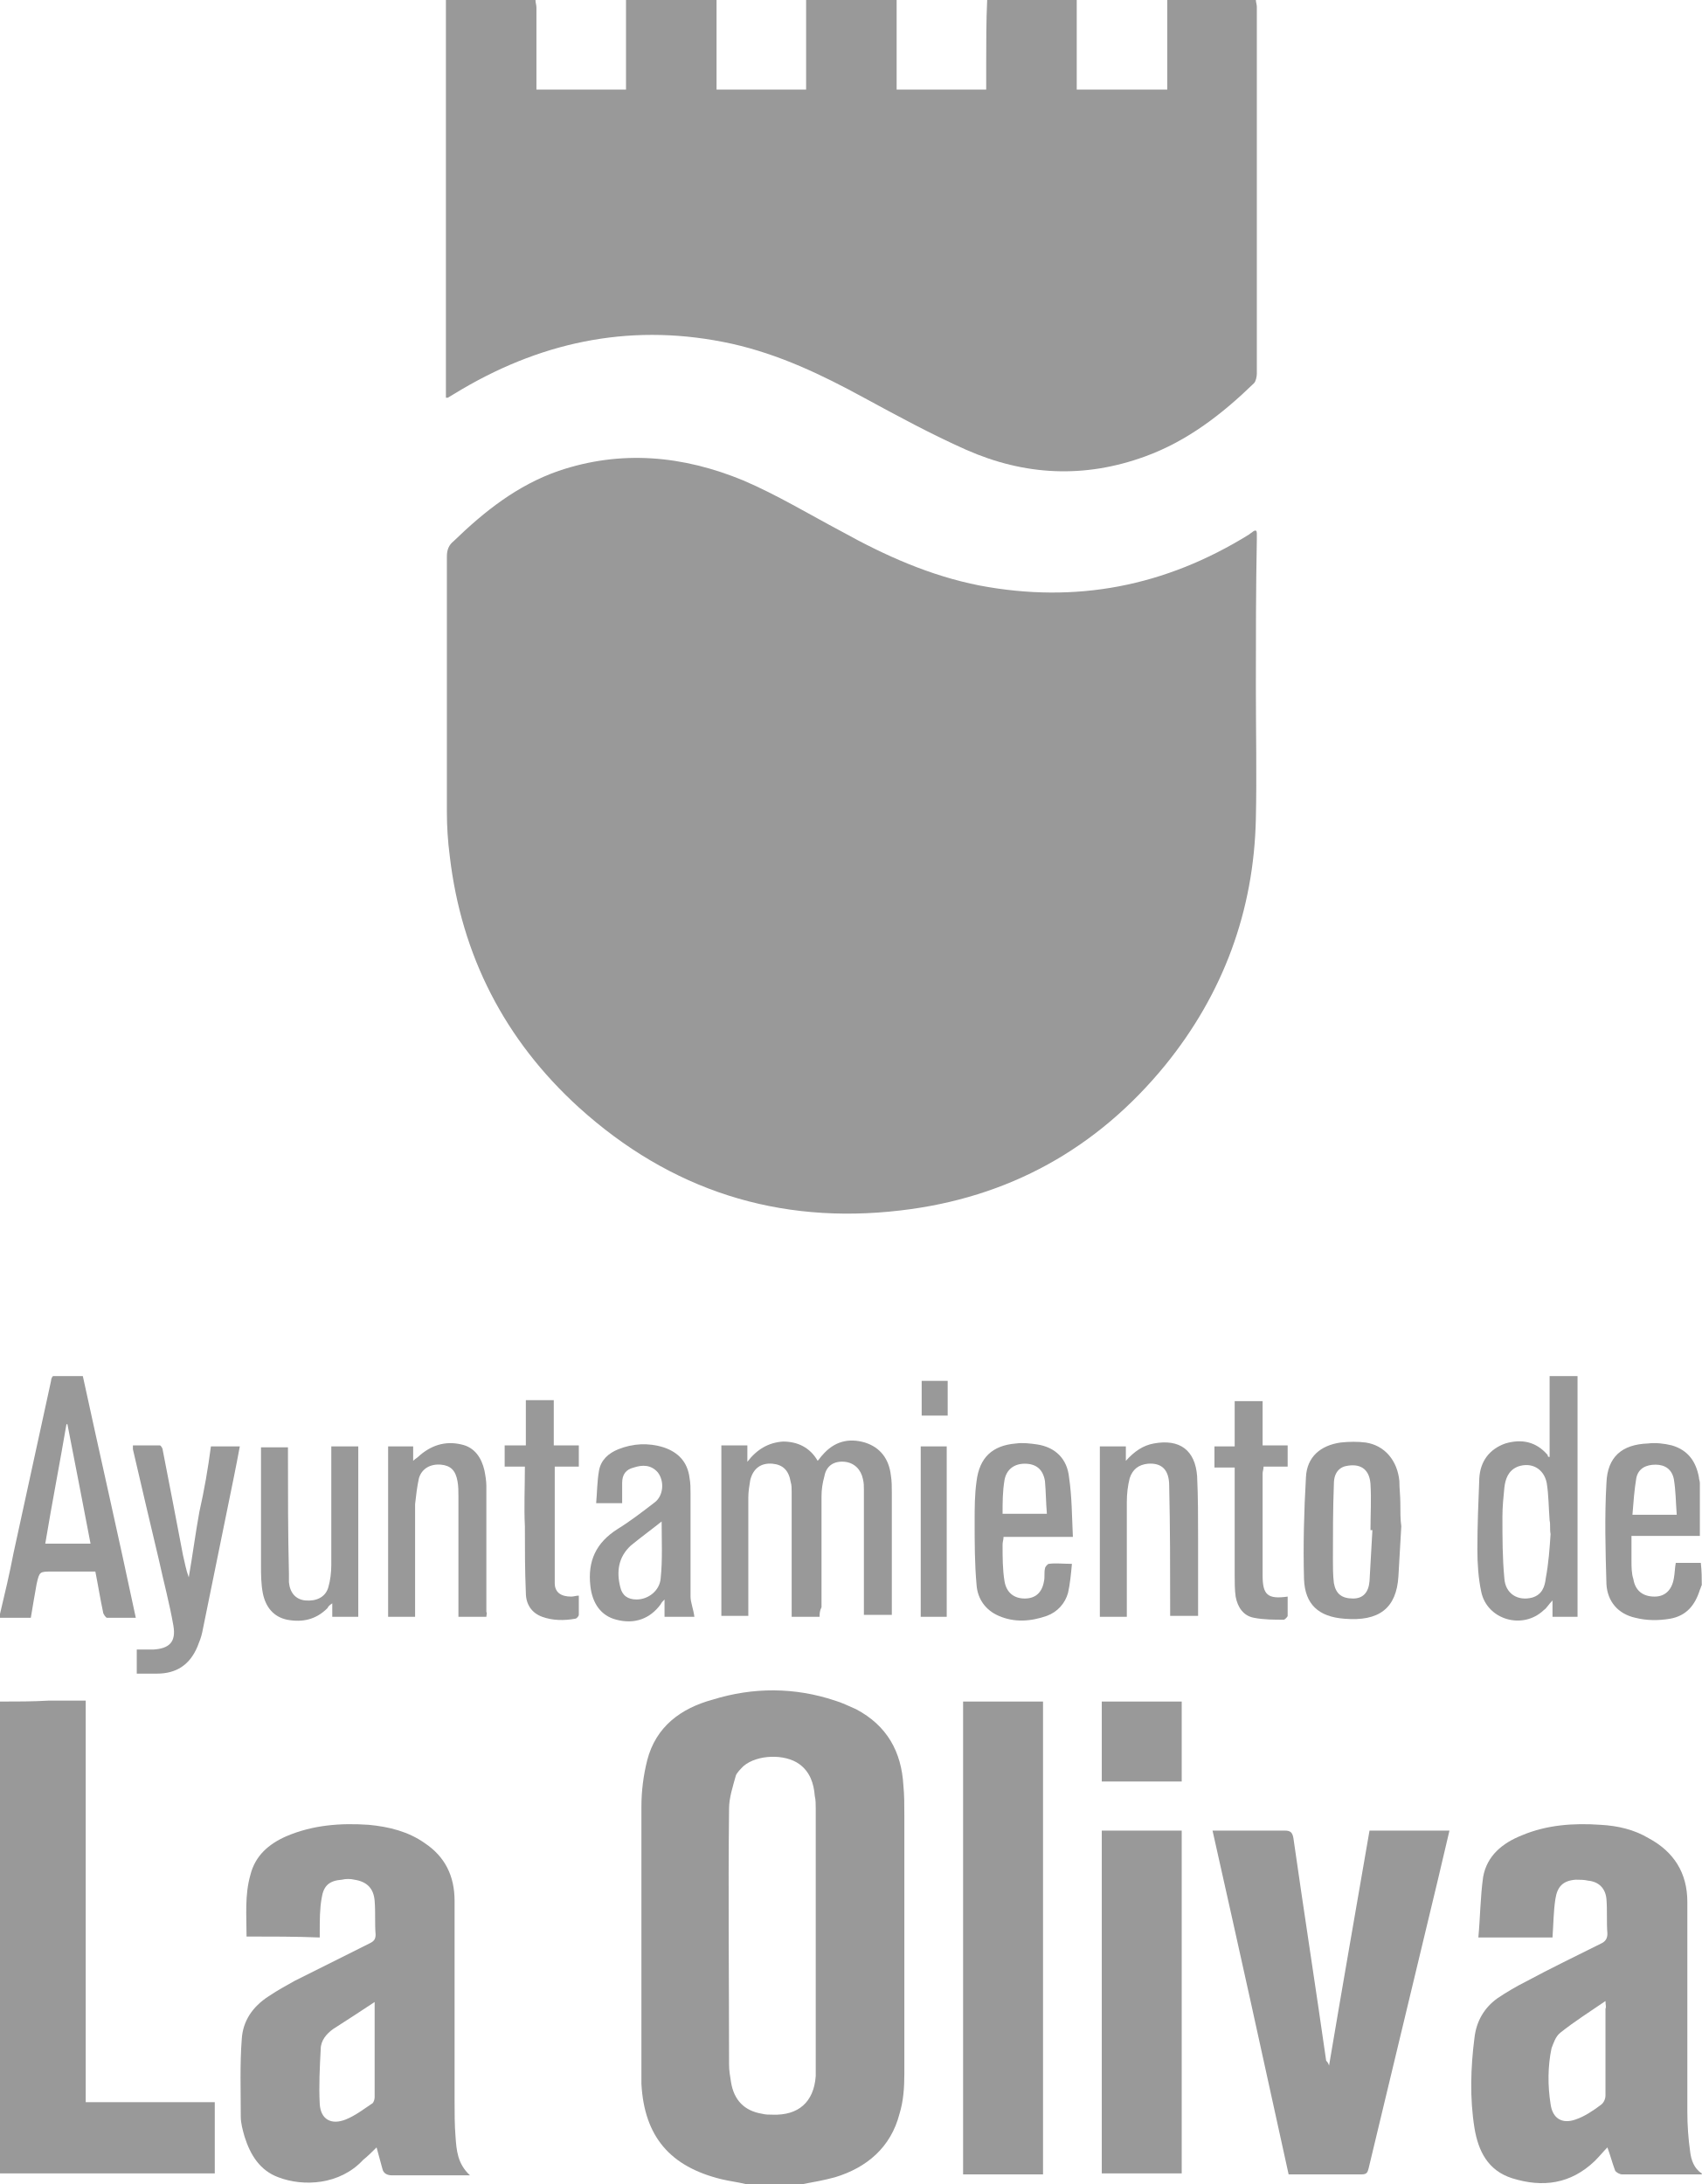
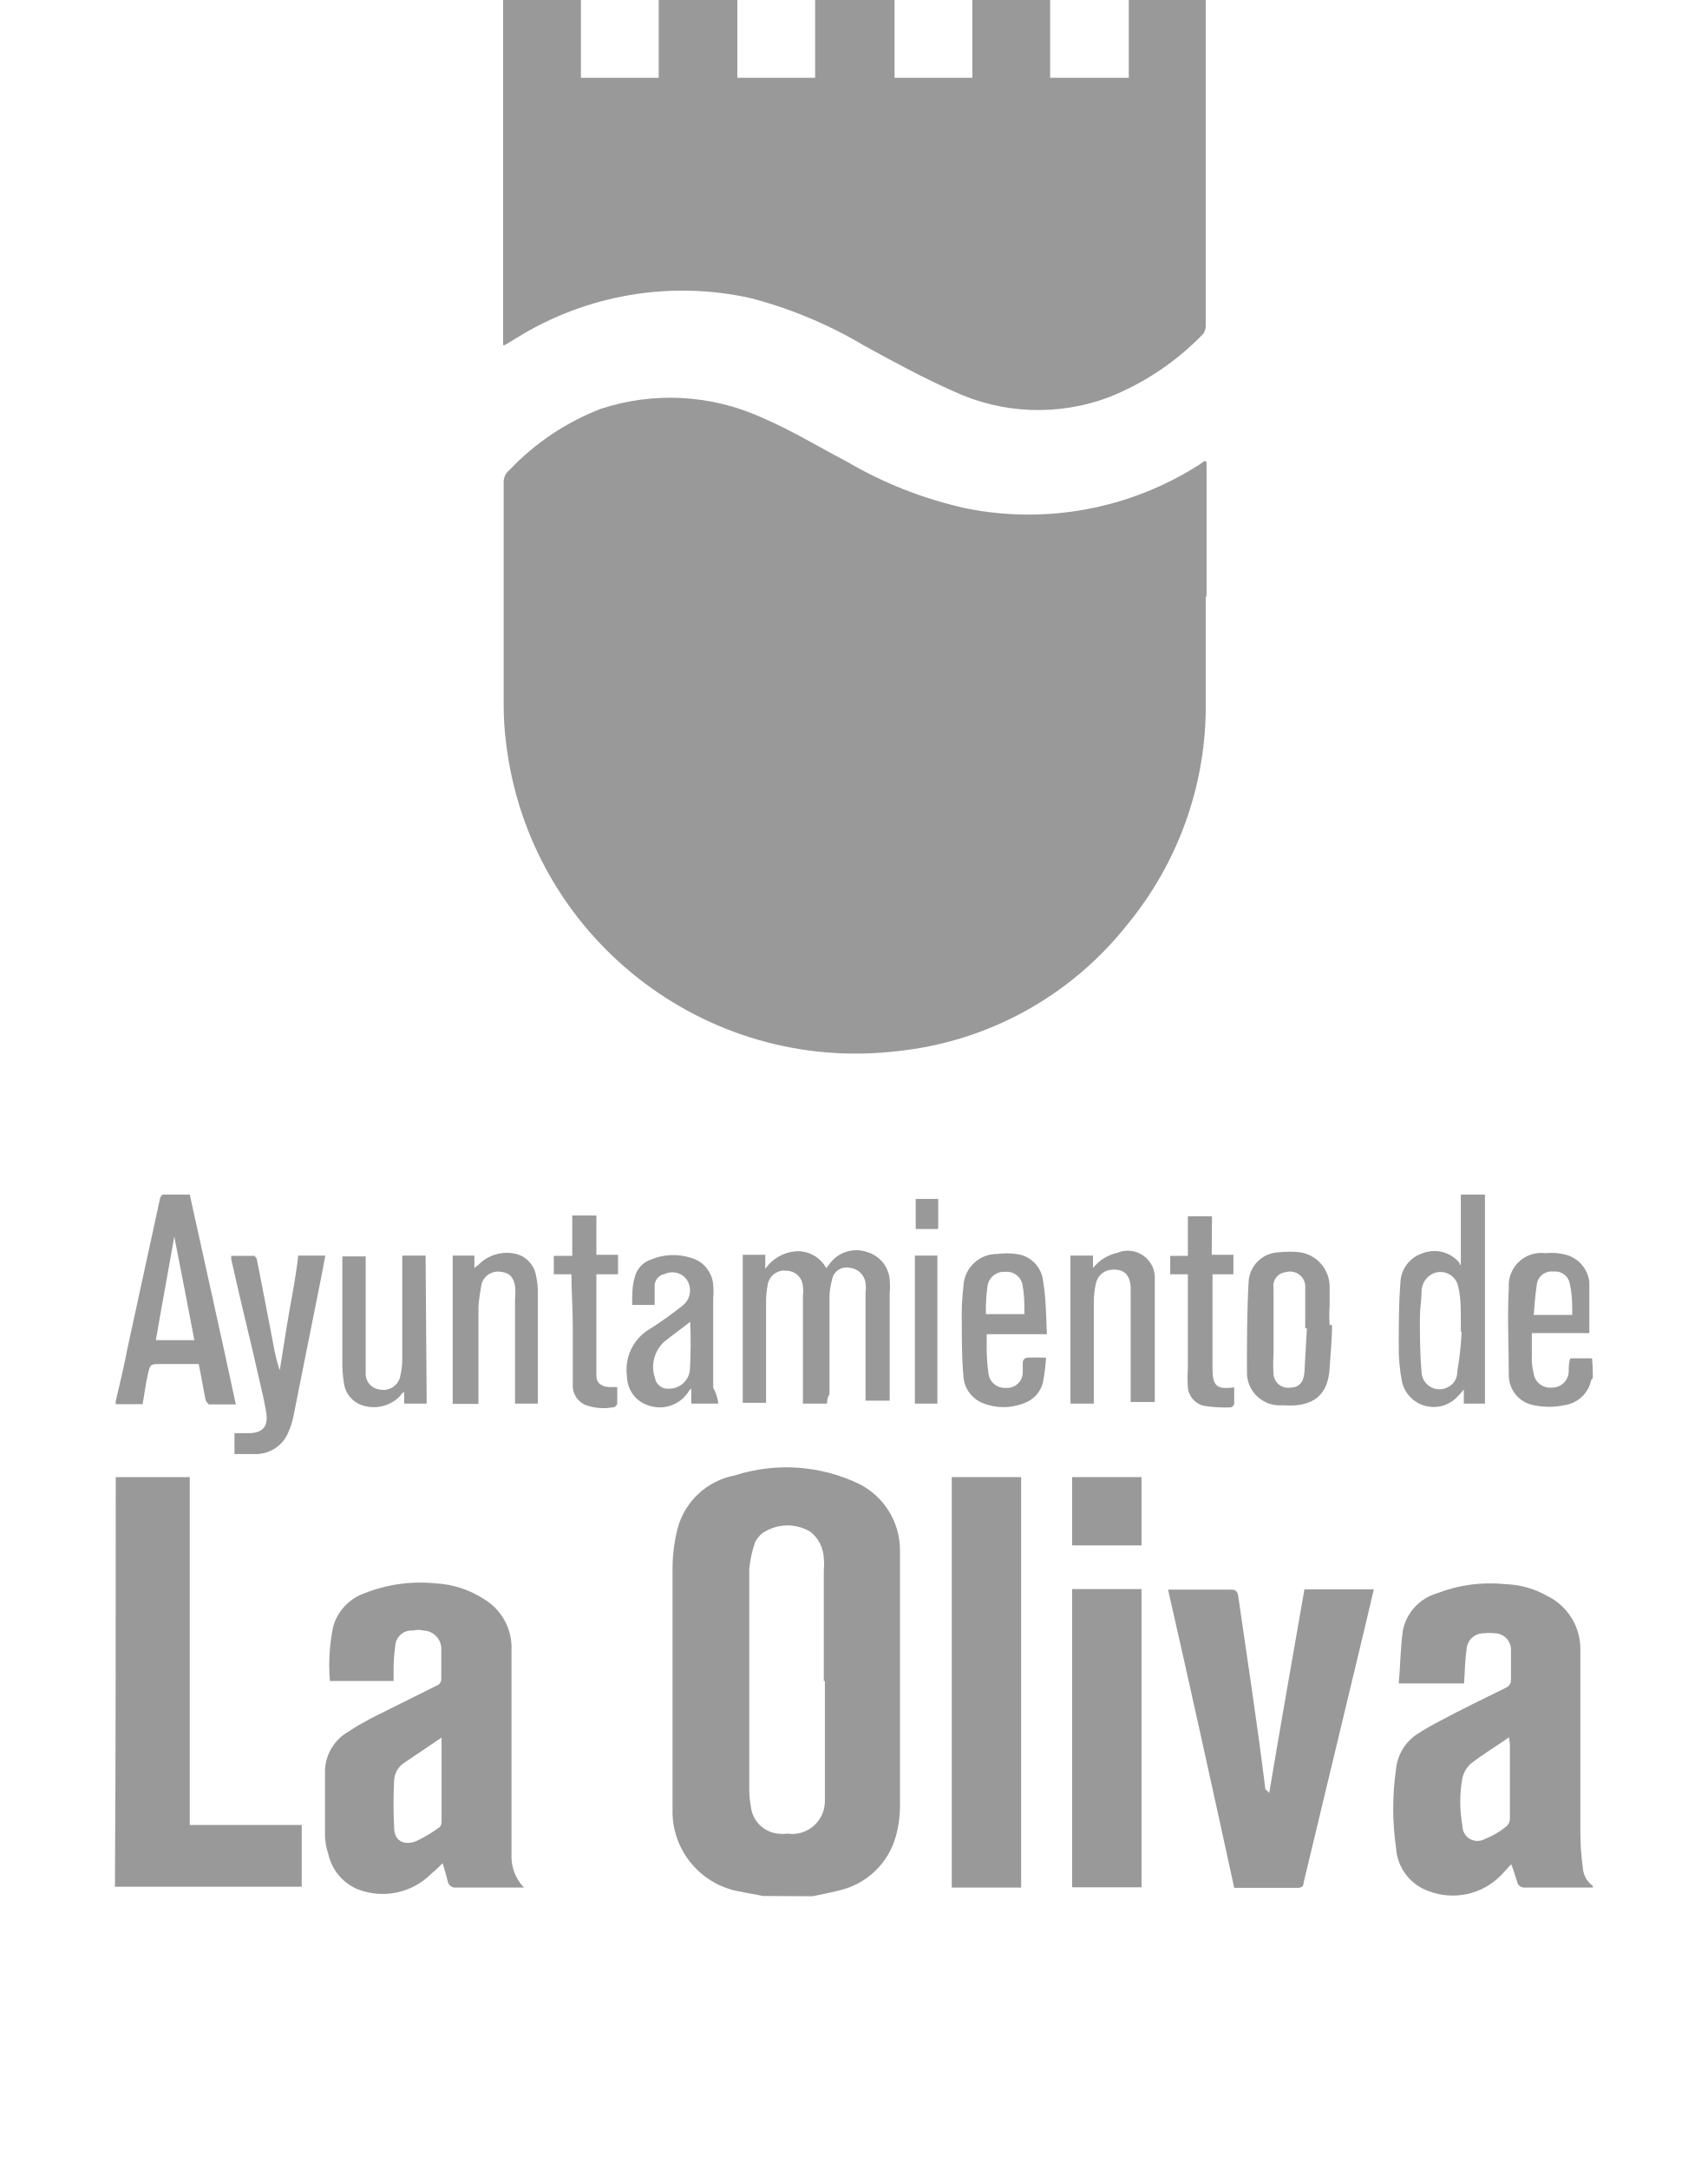
- <svg xmlns="http://www.w3.org/2000/svg" version="1.1" id="Layer_1" x="0px" y="0px" viewBox="0 0 176.7 226.8" style="enable-background:new 0 0 176.7 226.8;" xml:space="preserve">
-   <style type="text/css">
- 	.st0{fill:#999999;}
- </style>
-   <g>
-     <path class="st0" d="M130.4,0c0,0.2,0.1,0.5,0.1,0.7c0,12.7,0,25.4,0,38.1c0,0.3-0.1,0.8-0.3,1c-3.3,3.2-6.9,6-11.3,7.6   c-6.3,2.3-12.5,2-18.6-0.7c-3.6-1.6-7.1-3.5-10.6-5.4c-4.4-2.4-8.8-4.5-13.7-5.6c-10-2.2-19.3-0.4-28,4.7c-0.5,0.3-1,0.6-1.5,0.9   c0,0-0.1,0-0.2,0c0-0.2,0-0.4,0-0.5c0-13.5,0-26.9,0-40.4c0-0.1,0-0.3,0-0.4c3.1,0,6.2,0,9.3,0c0,0.3,0.1,0.5,0.1,0.8   c0,2.6,0,5.2,0,7.7c0,0.3,0,0.5,0,0.8c3.1,0,6.2,0,9.3,0c0-3.1,0-6.2,0-9.3c3.1,0,6.3,0,9.4,0c0,3.1,0,6.2,0,9.3c3.1,0,6.2,0,9.3,0   c0-3.1,0-6.2,0-9.3c3.1,0,6.3,0,9.4,0c0,3.1,0,6.2,0,9.3c3.2,0,6.2,0,9.3,0c0-0.9,0-1.8,0-2.7c0-2.2,0-4.4,0.1-6.6   c3.1,0,6.2,0,9.3,0c0,3.1,0,6.2,0,9.3c3.2,0,6.3,0,9.4,0c0-3.1,0-6.2,0-9.3C124.2,0,127.3,0,130.4,0z" />
-     <path class="st0" d="M77.4,226.8c-0.8-0.2-1.7-0.3-2.5-0.5c-5.3-1.3-8-4.4-8.3-9.9c0-0.5,0-0.9,0-1.4c0-9.1,0-18.3,0-27.4   c0-1.6,0.2-3.2,0.6-4.8c0.9-3.5,3.5-5.4,6.8-6.3c4.2-1.3,8.5-1.3,12.7,0.1c0.7,0.2,1.5,0.6,2.2,0.9c3.2,1.7,4.7,4.4,4.9,7.9   c0.1,1,0.1,2,0.1,3.1c0,9,0,17.9,0,26.9c0,1.4-0.1,2.8-0.5,4.1c-0.9,3.5-3.4,5.6-6.7,6.6c-1.1,0.3-2.2,0.5-3.3,0.7   C81.3,226.8,79.4,226.8,77.4,226.8z M84.7,201.1c0-4.4,0-8.9,0-13.3c0-0.4,0-0.9-0.1-1.3c-0.1-1.3-0.5-2.5-1.6-3.3   c-1.5-1.1-4.4-1-5.8,0.2c-0.3,0.3-0.7,0.7-0.8,1c-0.3,1.1-0.7,2.3-0.7,3.4c-0.1,8.9,0,17.7,0,26.6c0,0.6,0.1,1.2,0.2,1.8   c0.3,1.9,1.4,3,3.2,3.3c0.4,0.1,0.7,0.1,1.1,0.1c2.7,0.1,4.3-1.3,4.5-4c0-0.4,0-0.8,0-1.2C84.7,210,84.7,205.6,84.7,201.1z" />
-     <path class="st0" d="M176.7,225.8c-2.8,0-5.6,0-8.3,0c-0.2,0-0.6-0.2-0.7-0.4c-0.3-0.8-0.5-1.6-0.8-2.4c-0.4,0.4-0.8,0.9-1.3,1.4   c-2.5,2.4-5.4,2.8-8.6,1.8c-2.5-0.8-3.5-2.8-3.9-5.2c-0.5-3.1-0.4-6.3,0-9.4c0.2-1.7,1-3.1,2.4-4.1c0.9-0.6,1.9-1.2,2.9-1.7   c2.6-1.4,5.3-2.7,7.9-4c0.4-0.2,0.6-0.5,0.6-1c-0.1-1.2,0-2.4-0.1-3.6c-0.1-1.1-0.8-1.8-1.9-1.9c-0.4-0.1-0.9-0.1-1.3-0.1   c-1.3,0.1-1.9,0.7-2.1,2c-0.2,1.3-0.2,2.6-0.3,4c-2.5,0-5,0-7.7,0c0.2-2.1,0.2-4.2,0.5-6.3c0.4-2.2,2-3.5,4-4.3   c2.6-1.1,5.4-1.3,8.2-1.1c1.8,0.1,3.5,0.5,5,1.4c2.6,1.4,4,3.6,4,6.6c0,7.3,0,14.6,0,21.8c0,1.4,0.1,2.8,0.3,4.2   c0.1,0.8,0.4,1.7,1.2,2.2C176.7,225.7,176.7,225.7,176.7,225.8z M166.7,207.8c-1.6,1.1-3.2,2.1-4.7,3.3c-0.5,0.4-0.7,1.1-0.9,1.6   c-0.4,1.9-0.4,3.9-0.1,5.8c0.2,1.5,1.2,2.1,2.6,1.6c0.9-0.3,1.8-0.9,2.6-1.5c0.3-0.2,0.5-0.6,0.5-1c0-3,0-6,0-9   C166.8,208.4,166.7,208.2,166.7,207.8z" />
-     <path class="st0" d="M0,176.7c1.7,0,3.4,0,5.1-0.1c1.3,0,2.5,0,3.8,0c0,13.9,0,27.7,0,41.7c4.5,0,8.9,0,13.4,0c0,2.5,0,4.9,0,7.4   c-0.2,0-0.3,0-0.5,0c-7.2,0-14.4,0-21.6,0c-0.1,0-0.2,0-0.3,0C0,209.4,0,193.1,0,176.7z" />
-     <path class="st0" d="M0,167.6c0.5-2.1,1-4.2,1.4-6.3c1.3-6,2.6-11.9,3.9-17.9c0-0.2,0.1-0.4,0.2-0.5c1,0,2.1,0,3.1,0   c1.8,8.3,3.7,16.6,5.5,25.1c-1,0-2,0-3,0c-0.1,0-0.4-0.4-0.4-0.6c-0.3-1.4-0.5-2.7-0.8-4.2c-1.5,0-3,0-4.5,0c-1.3,0-1.3,0-1.6,1.3   c-0.2,1.1-0.4,2.3-0.6,3.5c-1.1,0-2.2,0-3.3,0C0,167.8,0,167.7,0,167.6z M9.4,160.3c-0.8-4.2-1.6-8.3-2.4-12.4c0,0-0.1,0-0.1,0   c-0.7,4.1-1.5,8.2-2.2,12.4C6.3,160.3,7.8,160.3,9.4,160.3z" />
-     <path class="st0" d="M176.7,164.6c-0.1,0.2-0.1,0.3-0.2,0.5c-0.5,1.6-1.4,2.7-3.1,3c-1.2,0.2-2.4,0.2-3.6-0.1   c-1.8-0.4-2.9-1.7-3-3.5c-0.1-3.5-0.2-7,0-10.5c0.1-2.7,1.6-4,4.3-4.1c0.8-0.1,1.7,0,2.5,0.2c1.7,0.5,2.5,1.7,2.8,3.3   c0,0.2,0.1,0.4,0.1,0.6c0,1.8,0,3.7,0,5.5c-2.4,0-4.7,0-7.1,0c0,0.9,0,1.7,0,2.5c0,0.7,0,1.4,0.2,2c0.2,1.2,1,1.8,2.2,1.8   c1.1,0,1.8-0.7,2-1.9c0.1-0.5,0.1-1.1,0.2-1.6c0.9,0,1.7,0,2.6,0C176.7,163.2,176.7,163.9,176.7,164.6z M174.1,157.3   c-0.1-1.3-0.1-2.5-0.3-3.7c-0.2-1-0.9-1.5-1.9-1.5c-1,0-1.8,0.4-2,1.4c-0.2,1.2-0.3,2.5-0.4,3.8   C171.1,157.3,172.5,157.3,174.1,157.3z" />
-     <path class="st0" d="M25.6,201.1c0-2.2-0.2-4.3,0.4-6.4c0.5-2,1.9-3.2,3.7-4c2.8-1.2,5.7-1.4,8.6-1.2c2.1,0.2,4.1,0.7,5.8,1.9   c2.1,1.4,3.1,3.4,3.1,6c0,6.9,0,13.8,0,20.7c0,1.3,0,2.6,0.1,3.8c0.1,1.4,0.2,2.8,1.5,4c-0.6,0-0.9,0-1.3,0c-2.3,0-4.6,0-6.8,0   c-0.5,0-0.9-0.2-1-0.7c-0.2-0.7-0.4-1.5-0.6-2.2c-0.4,0.4-0.9,0.9-1.4,1.3c-2.4,2.6-6.2,2.8-8.8,1.8c-1.9-0.7-2.9-2.3-3.5-4.2   c-0.2-0.7-0.4-1.4-0.4-2.1c0-2.7-0.1-5.4,0.1-8c0.1-1.9,1.1-3.4,2.8-4.5c0.9-0.6,1.8-1.1,2.7-1.6c2.6-1.3,5.2-2.6,7.8-3.9   c0.4-0.2,0.6-0.4,0.6-0.9c-0.1-1.2,0-2.3-0.1-3.5c-0.1-1.3-0.8-2-2.1-2.2c-0.4-0.1-0.9-0.1-1.3,0c-1.3,0.1-1.9,0.6-2.1,1.9   c-0.2,1.1-0.2,2.3-0.2,3.4c0,0.2,0,0.5,0,0.7C30.7,201.1,28.2,201.1,25.6,201.1z M38.9,207.9c-1.5,1-2.9,1.9-4.3,2.8   c-0.7,0.5-1.3,1.2-1.3,2.1c-0.1,1.9-0.2,3.8-0.1,5.7c0.1,1.6,1.2,2.2,2.7,1.6c1-0.4,1.9-1.1,2.8-1.7c0.1-0.1,0.2-0.4,0.2-0.6   c0-1.2,0-2.4,0-3.6C38.9,212.1,38.9,210.1,38.9,207.9z" />
-     <path class="st0" d="M138,214.5c1.4-8.3,2.8-16.3,4.2-24.4c2.8,0,5.5,0,8.3,0c-0.4,1.7-0.8,3.4-1.2,5.1c-2.4,10-4.8,20-7.2,30   c-0.1,0.4-0.2,0.6-0.7,0.6c-2.5,0-5,0-7.6,0c-2.6-11.9-5.2-23.7-7.9-35.7c0.3,0,0.5,0,0.7,0c2.3,0,4.6,0,6.8,0   c0.6,0,0.8,0.2,0.9,0.8c1.1,7.7,2.3,15.4,3.4,23.1C137.8,214.1,137.9,214.2,138,214.5z" />
-     <path class="st0" d="M108.3,225.8c-2.8,0-5.5,0-8.3,0c0-16.4,0-32.7,0-49.1c2.7,0,5.5,0,8.3,0C108.3,193,108.3,209.4,108.3,225.8z" />
-     <path class="st0" d="M114.4,190.1c2.8,0,5.5,0,8.3,0c0,11.9,0,23.7,0,35.6c-2.8,0-5.5,0-8.3,0C114.4,213.9,114.4,202.1,114.4,190.1   z" />
-     <path class="st0" d="M85.1,167.9c-1,0-1.9,0-2.9,0c0-0.3,0-0.6,0-0.9c0-4,0-8.1,0-12.1c0-0.3,0-0.7-0.1-1c-0.2-1.2-0.8-1.8-1.9-1.9   c-1.2-0.1-2,0.5-2.3,1.7c-0.1,0.6-0.2,1.2-0.2,1.8c0,3.8,0,7.6,0,11.5c0,0.3,0,0.5,0,0.8c-1,0-1.9,0-2.8,0c0-5.9,0-11.8,0-17.7   c0.9,0,1.7,0,2.7,0c0,0.5,0,1,0,1.7c1-1.3,2.2-2,3.7-2.1c1.5,0,2.8,0.6,3.6,2c0.2-0.2,0.3-0.4,0.5-0.6c1.2-1.4,2.7-1.8,4.4-1.3   c1.6,0.5,2.5,1.7,2.7,3.4c0.1,0.6,0.1,1.2,0.1,1.8c0,4.1,0,8.1,0,12.2c0,0.2,0,0.3,0,0.5c-0.9,0-1.9,0-2.9,0c0-0.3,0-0.6,0-0.8   c0-4.1,0-8.1,0-12.2c0-0.4,0-0.7-0.1-1.1c-0.2-1-0.9-1.7-1.9-1.8c-1.1-0.1-1.9,0.4-2.1,1.5c-0.2,0.7-0.3,1.4-0.3,2.1   c0,3.8,0,7.6,0,11.5C85.1,167.3,85.1,167.6,85.1,167.9z" />
-     <path class="st0" d="M160.9,151.3c0-2.8,0-5.6,0-8.4c1,0,1.9,0,2.9,0c0,8.3,0,16.6,0,25c-0.9,0-1.7,0-2.6,0c0-0.5,0-1,0-1.7   c-0.4,0.4-0.6,0.8-0.9,1c-2.2,2.1-5.9,1-6.5-1.9c-0.3-1.4-0.4-2.9-0.4-4.4c0-2.5,0.1-4.9,0.2-7.4c0.1-1.7,1-3,2.7-3.6   c1.7-0.5,3.2-0.2,4.4,1.2C160.7,151.2,160.7,151.3,160.9,151.3z M161,159.3C161,159.3,161,159.3,161,159.3c-0.1-0.5,0-1-0.1-1.4   c-0.1-1.3-0.1-2.7-0.3-3.9c-0.3-1.5-1.6-2.2-3-1.7c-1,0.4-1.3,1.3-1.4,2.2c-0.1,1-0.2,2-0.2,3c0,2.2,0,4.3,0.2,6.4   c0.1,1.6,1.4,2.4,2.9,2c1-0.3,1.3-1.1,1.4-2C160.8,162.3,160.9,160.8,161,159.3z" />
-     <path class="st0" d="M21.9,150.2c1.1,0,2,0,3,0c-0.2,1.1-0.4,2.1-0.6,3.1c-1.1,5.4-2.2,10.8-3.3,16.2c-0.1,0.5-0.3,1-0.5,1.5   c-0.8,1.9-2.2,2.8-4.2,2.8c-0.7,0-1.4,0-2.1,0c0-0.8,0-1.6,0-2.5c0.6,0,1.1,0,1.7,0c1.7-0.1,2.4-0.8,2.1-2.5   c-0.4-2.3-1-4.5-1.5-6.8c-0.9-3.8-1.8-7.6-2.7-11.5c0-0.1,0-0.2,0-0.4c1,0,1.9,0,2.8,0c0.1,0,0.3,0.3,0.3,0.5   c0.7,3.6,1.4,7.2,2.1,10.9c0.2,0.8,0.3,1.5,0.6,2.3c0.4-2.3,0.7-4.6,1.1-6.8C21.2,154.8,21.6,152.5,21.9,150.2z" />
-     <path class="st0" d="M72.1,167.9c-0.9,0-2,0-3.1,0c0-0.6,0-1.1,0-1.8c-0.2,0.2-0.3,0.3-0.4,0.5c-1.1,1.5-2.7,2.1-4.6,1.6   c-1.6-0.4-2.5-1.7-2.7-3.5c-0.3-2.6,0.6-4.5,2.8-5.9c1.3-0.8,2.6-1.8,3.9-2.8c0.9-0.7,1-2.2,0.3-3.1c-0.7-0.8-1.6-0.8-2.5-0.5   c-0.8,0.2-1.2,0.7-1.2,1.6c0,0.7,0,1.3,0,2.1c-0.8,0-1.7,0-2.7,0c0.1-1.1,0.1-2.3,0.3-3.4c0.2-1.1,1-1.8,2-2.2   c1.5-0.6,3.1-0.7,4.7-0.2c1.5,0.5,2.5,1.5,2.7,3.2c0.1,0.5,0.1,1.1,0.1,1.6c0,3.6,0,7.2,0,10.7C71.7,166.4,72,167.1,72.1,167.9z    M68.7,158c-1,0.8-2.1,1.6-3.2,2.5c-1.3,1.2-1.5,2.7-1.1,4.3c0.2,0.9,0.8,1.3,1.7,1.3c1.2,0,2.4-0.9,2.5-2.2   C68.8,162,68.7,160,68.7,158z" />
-     <path class="st0" d="M145.5,158.5c-0.1,1.7-0.2,3.5-0.3,5.2c-0.2,3.3-2,4.7-5.6,4.4c-2.7-0.2-4.1-1.5-4.2-4.1   c-0.1-3.5,0-7.1,0.2-10.6c0.1-2.1,1.5-3.3,3.6-3.6c0.9-0.1,1.8-0.1,2.6,0c2,0.3,3.3,1.9,3.5,4c0,0.8,0.1,1.5,0.1,2.3   C145.4,157,145.4,157.8,145.5,158.5C145.4,158.5,145.5,158.5,145.5,158.5z M142.5,158.9c-0.1,0-0.1,0-0.2,0c0-1.6,0.1-3.2,0-4.8   c-0.1-1.4-0.9-2.1-2.3-1.9c-0.9,0.1-1.5,0.7-1.5,1.9c-0.1,2.6-0.1,5.2-0.1,7.8c0,0.8,0,1.7,0.1,2.5c0.2,1.1,0.8,1.6,2,1.6   c1,0,1.6-0.6,1.7-1.8C142.3,162.5,142.4,160.7,142.5,158.9z" />
-     <path class="st0" d="M117,167.9c-1,0-1.9,0-2.8,0c0-5.9,0-11.8,0-17.7c0.9,0,1.7,0,2.7,0c0,0.4,0,0.9,0,1.5c0.9-1,1.8-1.6,2.9-1.8   c2.7-0.5,4.3,0.7,4.5,3.4c0.1,2.1,0.1,4.3,0.1,6.4c0,2.4,0,4.9,0,7.3c0,0.3,0,0.5,0,0.8c-1,0-1.9,0-2.9,0c0-0.3,0-0.6,0-0.8   c0-4.2,0-8.4-0.1-12.7c0-1.7-0.8-2.4-2.2-2.3c-1,0.1-1.6,0.6-1.9,1.5c-0.2,0.8-0.3,1.6-0.3,2.5c0,3.7,0,7.3,0,11   C117,167.3,117,167.6,117,167.9z" />
-     <path class="st0" d="M111.4,159.6c-2.5,0-4.8,0-7.2,0c0,0.3-0.1,0.5-0.1,0.8c0,1.3,0,2.6,0.2,3.8c0.2,1.2,1,1.8,2.1,1.8   c1.1,0,1.8-0.6,2-1.8c0.1-0.4,0-0.9,0.1-1.3c0-0.2,0.3-0.5,0.4-0.5c0.7-0.1,1.5,0,2.4,0c-0.1,1.1-0.2,2.1-0.4,3   c-0.3,1.1-1.1,2-2.2,2.4c-1.7,0.6-3.4,0.7-5,0c-1.4-0.6-2.2-1.8-2.3-3.2c-0.2-2.2-0.2-4.4-0.2-6.6c0-1.4,0-2.8,0.2-4.2   c0.3-2.4,1.6-3.7,4.1-3.9c0.7-0.1,1.5,0,2.2,0.1c1.9,0.3,3.1,1.5,3.3,3.4C111.3,155.4,111.3,157.5,111.4,159.6z M104.1,157.2   c1.6,0,3,0,4.6,0c-0.1-1.2-0.1-2.3-0.2-3.4c-0.2-1.2-0.9-1.8-2.1-1.8c-1.1,0-1.9,0.6-2.1,1.7C104.1,154.9,104.1,156,104.1,157.2z" />
-     <path class="st0" d="M50.5,167.9c-0.9,0-1.9,0-2.9,0c0-0.3,0-0.6,0-0.9c0-3.9,0-7.7,0-11.6c0-0.5,0-1.1-0.1-1.6   c-0.2-1.1-0.7-1.6-1.7-1.7c-1.1-0.1-2,0.4-2.3,1.4c-0.2,0.9-0.3,1.8-0.4,2.7c0,3.6,0,7.3,0,10.9c0,0.3,0,0.5,0,0.8   c-1,0-1.9,0-2.8,0c0-5.9,0-11.8,0-17.7c0.9,0,1.7,0,2.6,0c0,0.5,0,0.9,0,1.5c0.2-0.2,0.4-0.3,0.5-0.4c1.3-1.2,2.8-1.7,4.5-1.3   c1.4,0.3,2.1,1.4,2.4,2.7c0.1,0.5,0.2,1.1,0.2,1.6c0,4.4,0,8.7,0,13.1C50.6,167.5,50.5,167.7,50.5,167.9z" />
-     <path class="st0" d="M37.2,167.9c-0.9,0-1.8,0-2.7,0c0-0.5,0-0.9,0-1.4c-0.3,0.2-0.4,0.3-0.5,0.5c-1.2,1.2-2.6,1.5-4.2,1.2   c-1.4-0.3-2.2-1.3-2.5-2.7c-0.2-1-0.2-2-0.2-3c0-3.9,0-7.8,0-11.7c0-0.1,0-0.3,0-0.5c0.9,0,1.8,0,2.8,0c0,0.3,0,0.5,0,0.8   c0,4.1,0,8.2,0.1,12.3c0,0.3,0,0.6,0,0.9c0.1,1.1,0.7,1.8,1.7,1.9c1.1,0.1,2.1-0.3,2.4-1.4c0.2-0.7,0.3-1.5,0.3-2.3   c0-3.8,0-7.6,0-11.4c0-0.3,0-0.6,0-0.9c1,0,1.8,0,2.8,0C37.2,156.1,37.2,162,37.2,167.9z" />
-     <path class="st0" d="M131.1,150.1c0.9,0,1.7,0,2.6,0c0,0.7,0,1.4,0,2.2c-0.8,0-1.6,0-2.5,0c0,0.3-0.1,0.5-0.1,0.7   c0,3.5,0,7.1,0,10.6c0,2,0.5,2.5,2.6,2.2c0,0.7,0,1.3,0,2c0,0.1-0.3,0.4-0.4,0.4c-1,0-2.1,0-3.1-0.2c-1.1-0.2-1.7-1.1-1.9-2.2   c-0.1-0.7-0.1-1.5-0.1-2.2c0-3.5,0-7,0-10.4c0-0.3,0-0.5,0-0.8c-0.7,0-1.4,0-2.1,0c0-0.8,0-1.4,0-2.2c0.7,0,1.4,0,2.1,0   c0-1.6,0-3.1,0-4.7c1,0,1.9,0,2.9,0C131.1,147,131.1,148.5,131.1,150.1z" />
-     <path class="st0" d="M54.5,152.3c-0.7,0-1.4,0-2.1,0c0-0.7,0-1.4,0-2.2c0.7,0,1.4,0,2.2,0c0-1.6,0-3.2,0-4.7c1,0,1.9,0,2.9,0   c0,1.5,0,3.1,0,4.7c0.9,0,1.7,0,2.6,0c0,0.8,0,1.4,0,2.2c-0.8,0-1.7,0-2.5,0c0,4.1,0,8.1,0,12.1c0,1,0.7,1.4,1.7,1.4   c0.3,0,0.5-0.1,0.8-0.1c0,0.7,0,1.3,0,2c0,0.1-0.2,0.4-0.4,0.4c-1.1,0.2-2.3,0.2-3.4-0.2c-1.1-0.4-1.7-1.3-1.7-2.5   c-0.1-2.3-0.1-4.6-0.1-6.9C54.4,156.5,54.5,154.5,54.5,152.3z" />
-     <path class="st0" d="M122.7,185c-2.8,0-5.5,0-8.3,0c0-2.8,0-5.5,0-8.3c2.8,0,5.5,0,8.3,0C122.7,179.5,122.7,182.2,122.7,185z" />
-     <path class="st0" d="M95.6,150.2c0.9,0,1.8,0,2.7,0c0,5.9,0,11.8,0,17.7c-0.9,0-1.8,0-2.7,0C95.6,162,95.6,156.1,95.6,150.2z" />
-     <path class="st0" d="M98.4,147c-0.9,0-1.8,0-2.7,0c0-1.2,0-2.4,0-3.6c0.9,0,1.8,0,2.7,0C98.4,144.6,98.4,145.8,98.4,147z" />
-     <g>
-       <path class="st0" d="M130.4,71.3c0,4.6,0.1,9.2,0,13.7c-0.2,9.6-3.4,18.2-9.4,25.6c-7.1,8.7-16.3,13.8-27.5,15.1    c-12.7,1.5-23.9-2.1-33.4-10.7c-7.7-7-12.2-15.8-13.4-26.1c-0.2-1.5-0.3-3.1-0.3-4.6c0-8.8,0-17.6,0-26.5c0-0.7,0.2-1.2,0.7-1.6    c3.2-3.1,6.6-5.8,10.9-7.3c6.5-2.2,12.9-1.6,19.2,1c3.5,1.5,6.8,3.5,10.2,5.3c4.5,2.5,9.2,4.6,14.3,5.6c10,1.9,19.3,0.1,28-5.3    c0.1-0.1,0.3-0.2,0.4-0.3c0.3-0.2,0.4-0.1,0.4,0.2c0,0.2,0,0.4,0,0.6C130.4,61.2,130.4,66.2,130.4,71.3    C130.4,71.3,130.4,71.3,130.4,71.3z" />
-     </g>
-   </g>
+ <svg xmlns="http://www.w3.org/2000/svg" id="Layer_1" data-name="Layer 1" viewBox="0 0 63 80">
+   <defs>
+     <style>.cls-1{fill:#999;}</style>
+   </defs>
+   <path class="cls-1" d="M44.48,0c0,.06,0,.15,0,.22V12a.52.52,0,0,1-.09.31,9.93,9.93,0,0,1-3.48,2.34,7.41,7.41,0,0,1-5.74-.22c-1.11-.49-2.19-1.08-3.27-1.67A16.25,16.25,0,0,0,27.71,11a11.6,11.6,0,0,0-8.63,1.45l-.46.28h-.06V0h2.87c0,.09,0,.15,0,.25V2.87h2.87V0h2.9V2.87h2.87V0H33V2.87h2.87V2c0-.68,0-1.36,0-2h2.87V2.87h2.9V0Z" />
+   <path class="cls-1" d="M28.14,69.93c-.25-.06-.52-.09-.77-.15a3,3,0,0,1-2.56-3.05V57.84A6.08,6.08,0,0,1,25,56.36a2.7,2.7,0,0,1,2.1-1.94,6.2,6.2,0,0,1,4.59.31,2.74,2.74,0,0,1,1.51,2.44c0,.31,0,.62,0,1v8.29a4.31,4.31,0,0,1-.15,1.26,2.82,2.82,0,0,1-2.07,2c-.34.09-.68.15-1,.22ZM30.39,62v-4.1a1.76,1.76,0,0,0,0-.4,1.3,1.3,0,0,0-.49-1,1.64,1.64,0,0,0-1.79.06,1.08,1.08,0,0,0-.25.31,4.23,4.23,0,0,0-.22,1c0,2.74,0,5.46,0,8.2a3.4,3.4,0,0,0,.06.56,1.12,1.12,0,0,0,1,1,1.26,1.26,0,0,0,.34,0,1.21,1.21,0,0,0,1.39-1.23V62Z" />
+   <path class="cls-1" d="M58.76,69.62H56.2A.31.31,0,0,1,56,69.5c-.09-.25-.15-.49-.25-.74-.12.12-.25.28-.4.43a2.49,2.49,0,0,1-2.65.56,1.8,1.8,0,0,1-1.2-1.6,10.14,10.14,0,0,1,0-2.9A1.75,1.75,0,0,1,52.22,64a8.49,8.49,0,0,1,.89-.52c.8-.43,1.63-.83,2.44-1.23a.31.31,0,0,0,.19-.31c0-.37,0-.74,0-1.11a.61.61,0,0,0-.59-.59,1.76,1.76,0,0,0-.4,0,.63.63,0,0,0-.65.62c-.06.4-.06.8-.09,1.23H51.6c.06-.65.06-1.3.15-1.94A1.79,1.79,0,0,1,53,58.77a5.43,5.43,0,0,1,2.53-.34,3.3,3.3,0,0,1,1.54.43,2.18,2.18,0,0,1,1.23,2v6.72a9.15,9.15,0,0,0,.09,1.3.89.89,0,0,0,.37.68Zm-3.08-5.55c-.49.34-1,.65-1.45,1a1.13,1.13,0,0,0-.28.49,5,5,0,0,0,0,1.79.55.55,0,0,0,.8.49,3,3,0,0,0,.8-.46.38.38,0,0,0,.15-.31V64.32C55.7,64.26,55.67,64.2,55.67,64.07Z" />
+   <path class="cls-1" d="M4.27,54.48c.52,0,1,0,1.57,0H7V67.31h4.13v2.28H4.24C4.27,64.57,4.27,59.54,4.27,54.48Z" />
+   <path class="cls-1" d="M4.27,51.68c.15-.65.31-1.3.43-1.94.4-1.85.8-3.67,1.2-5.52A.24.24,0,0,1,6,44.06h1c.56,2.56,1.14,5.12,1.7,7.74H7.7s-.12-.12-.12-.19c-.09-.43-.15-.83-.25-1.3H5.94c-.4,0-.4,0-.49.4s-.12.71-.19,1.08h-1A.23.23,0,0,0,4.27,51.68Zm2.9-2.25c-.25-1.3-.49-2.56-.74-3.82h0c-.22,1.26-.46,2.53-.68,3.82Z" />
+   <path class="cls-1" d="M58.76,50.75c0,.06,0,.09-.06.15a1.18,1.18,0,0,1-1,.93,2.7,2.7,0,0,1-1.11,0,1.12,1.12,0,0,1-.93-1.08c0-1.08-.06-2.16,0-3.24A1.2,1.2,0,0,1,57,46.22a2.18,2.18,0,0,1,.77.06,1.18,1.18,0,0,1,.86,1c0,.06,0,.12,0,.19v1.7H56.51V50a2,2,0,0,0,.06.62.62.62,0,0,0,.68.56.61.61,0,0,0,.62-.59c0-.15,0-.34.06-.49h.8A6,6,0,0,1,58.76,50.75ZM58,48.5c0-.4,0-.77-.09-1.14a.54.54,0,0,0-.59-.46.55.55,0,0,0-.62.43c-.06.37-.09.77-.12,1.17Z" />
+   <path class="cls-1" d="M12.17,62a7,7,0,0,1,.12-2,1.83,1.83,0,0,1,1.14-1.23,5.61,5.61,0,0,1,2.65-.37,3.62,3.62,0,0,1,1.79.59,2.08,2.08,0,0,1,1,1.85v6.38c0,.4,0,.8,0,1.17a1.64,1.64,0,0,0,.46,1.23h-2.5a.28.28,0,0,1-.31-.22c-.06-.22-.12-.46-.19-.68a5.51,5.51,0,0,1-.43.4,2.53,2.53,0,0,1-2.71.56,1.84,1.84,0,0,1-1.08-1.3,2.4,2.4,0,0,1-.12-.65c0-.83,0-1.67,0-2.47a1.72,1.72,0,0,1,.86-1.39c.28-.19.56-.34.83-.49l2.41-1.2a.27.27,0,0,0,.19-.28c0-.37,0-.71,0-1.08a.68.68,0,0,0-.65-.68.88.88,0,0,0-.4,0,.6.6,0,0,0-.65.59,6,6,0,0,0-.06,1V62C13.74,62,13,62,12.17,62Zm4.1,2.1L14.94,65a.82.82,0,0,0-.4.65,16.72,16.72,0,0,0,0,1.76c0,.49.37.68.83.49a5,5,0,0,0,.86-.52.33.33,0,0,0,.06-.19V64.1Z" />
+   <path class="cls-1" d="M46.82,66.14c.43-2.56.86-5,1.3-7.52h2.56l-.37,1.57-2.22,9.25c0,.12-.06.19-.22.19H45.53c-.8-3.67-1.6-7.31-2.44-11h2.31c.19,0,.25.06.28.25.34,2.37.71,4.75,1,7.12A.33.33,0,0,1,46.82,66.14Z" />
+   <path class="cls-1" d="M37.67,69.62H35.11V54.48h2.56Z" />
+   <path class="cls-1" d="M39.55,58.61h2.56v11H39.55Z" />
+   <path class="cls-1" d="M30.51,51.77h-.89v-4a1,1,0,0,0,0-.31.61.61,0,0,0-.59-.59.62.62,0,0,0-.71.52,3.4,3.4,0,0,0-.06.56v3.79h-.86V46.28h.83v.52a1.52,1.52,0,0,1,1.14-.65,1.2,1.2,0,0,1,1.11.62c.06-.06.09-.12.15-.19a1.22,1.22,0,0,1,1.36-.4,1.16,1.16,0,0,1,.83,1,3.35,3.35,0,0,1,0,.56v3.92h-.89v-4a1.26,1.26,0,0,0,0-.34.65.65,0,0,0-.59-.56.54.54,0,0,0-.65.46,2.35,2.35,0,0,0-.09.65v3.55A.61.61,0,0,0,30.51,51.77Z" />
+   <path class="cls-1" d="M53.89,46.65V44.06h.89v7.71H54v-.52a3.09,3.09,0,0,1-.28.31,1.2,1.2,0,0,1-2-.59,6.53,6.53,0,0,1-.12-1.36c0-.77,0-1.51.06-2.28a1.18,1.18,0,0,1,.83-1.11,1.2,1.2,0,0,1,1.36.37S53.82,46.65,53.89,46.65Zm0,2.47h0c0-.15,0-.31,0-.43,0-.4,0-.83-.09-1.2a.67.67,0,0,0-.93-.52.74.74,0,0,0-.43.68c0,.31-.06.62-.06.93,0,.68,0,1.33.06,2a.66.66,0,0,0,.89.62.63.63,0,0,0,.43-.62A11.71,11.71,0,0,0,53.92,49.12Z" />
+   <path class="cls-1" d="M11,46.31H12c-.06.34-.12.65-.19,1l-1,5a2.71,2.71,0,0,1-.15.46,1.3,1.3,0,0,1-1.3.86H8.65v-.77h.52c.52,0,.74-.25.65-.77-.12-.71-.31-1.39-.46-2.1-.28-1.17-.56-2.34-.83-3.55v-.12h.86s.09.09.09.15c.22,1.11.43,2.22.65,3.36a6,6,0,0,0,.19.71c.12-.71.22-1.42.34-2.1S10.93,47,11,46.31Z" />
+   <path class="cls-1" d="M26.5,51.77h-1v-.56a.54.54,0,0,0-.12.15,1.26,1.26,0,0,1-1.42.49,1.13,1.13,0,0,1-.83-1.08A1.74,1.74,0,0,1,24,49a14.59,14.59,0,0,0,1.2-.86.71.71,0,0,0,.09-1,.66.66,0,0,0-.77-.15.45.45,0,0,0-.37.49v.65h-.83c0-.34,0-.71.09-1a.92.92,0,0,1,.62-.68,2.13,2.13,0,0,1,1.45-.06,1.12,1.12,0,0,1,.83,1,2.65,2.65,0,0,1,0,.49v3.3C26.38,51.31,26.47,51.52,26.5,51.77Zm-1-3.05c-.31.25-.65.49-1,.77a1.26,1.26,0,0,0-.34,1.33.48.48,0,0,0,.52.4.77.77,0,0,0,.77-.68A17.75,17.75,0,0,0,25.46,48.72Z" />
+   <path class="cls-1" d="M49.14,48.87c0,.52-.06,1.08-.09,1.6-.06,1-.62,1.45-1.73,1.36A1.21,1.21,0,0,1,46,50.57c0-1.08,0-2.19.06-3.27a1.15,1.15,0,0,1,1.11-1.11,3.48,3.48,0,0,1,.8,0,1.29,1.29,0,0,1,1.08,1.23c0,.25,0,.46,0,.71a5.46,5.46,0,0,0,0,.74Zm-.93.12h-.06c0-.49,0-1,0-1.48a.56.56,0,0,0-.71-.59.51.51,0,0,0-.46.59c0,.8,0,1.6,0,2.41a6.44,6.44,0,0,0,0,.77.54.54,0,0,0,.62.49c.31,0,.49-.19.52-.56C48.15,50.1,48.18,49.55,48.21,49Z" />
+   <path class="cls-1" d="M40.35,51.77h-.86V46.31h.83v.46a1.57,1.57,0,0,1,.89-.56,1,1,0,0,1,1.39,1c0,.65,0,1.33,0,2v2.5h-.89v-.25c0-1.3,0-2.59,0-3.92,0-.52-.25-.74-.68-.71a.63.63,0,0,0-.59.46,3.11,3.11,0,0,0-.09.77v3.67Z" />
+   <path class="cls-1" d="M38.62,49.21H36.4c0,.09,0,.15,0,.25a7.27,7.27,0,0,0,.06,1.17.61.61,0,0,0,.65.56.58.58,0,0,0,.62-.56c0-.12,0-.28,0-.4a.22.22,0,0,1,.12-.15,5.9,5.9,0,0,1,.74,0,7.49,7.49,0,0,1-.12.93,1.09,1.09,0,0,1-.68.74,2.05,2.05,0,0,1-1.54,0,1.14,1.14,0,0,1-.71-1c-.06-.68-.06-1.36-.06-2a9.11,9.11,0,0,1,.06-1.3,1.24,1.24,0,0,1,1.26-1.2,2.51,2.51,0,0,1,.68,0,1.12,1.12,0,0,1,1,1C38.59,47.92,38.59,48.56,38.62,49.21Zm-2.25-.74h1.42c0-.37,0-.71-.06-1a.59.59,0,0,0-.65-.56.61.61,0,0,0-.65.52A6.34,6.34,0,0,0,36.37,48.47Z" />
+   <path class="cls-1" d="M19.84,51.77H19V47.92a2.65,2.65,0,0,0,0-.49c-.06-.34-.22-.49-.52-.52a.63.63,0,0,0-.71.43,7.75,7.75,0,0,0-.12.83v3.61H16.7V46.31h.8v.46c.06-.06.12-.09.15-.12a1.46,1.46,0,0,1,1.39-.4,1,1,0,0,1,.74.83,2.7,2.7,0,0,1,.06.49v4S19.84,51.71,19.84,51.77Z" />
+   <path class="cls-1" d="M15.74,51.77h-.83v-.43a.36.36,0,0,0-.15.15,1.35,1.35,0,0,1-1.3.37,1,1,0,0,1-.77-.83,4.67,4.67,0,0,1-.06-.93V46.34h.86v.25c0,1.26,0,2.53,0,3.79v.28a.58.58,0,0,0,.52.59.63.63,0,0,0,.74-.43,2.63,2.63,0,0,0,.09-.71V46.31h.86Z" />
+   <path class="cls-1" d="M44.7,46.28h.8V47h-.77c0,.09,0,.15,0,.22v3.27c0,.62.15.77.8.68v.62a.24.24,0,0,1-.12.12,5,5,0,0,1-1-.06.76.76,0,0,1-.59-.68,5,5,0,0,1,0-.68V47h-.65v-.68h.65V44.86h.89Z" />
+   <path class="cls-1" d="M21.08,47h-.65v-.68h.68V44.83H22v1.45h.8V47H22v3.73c0,.31.22.43.52.43.09,0,.15,0,.25,0v.62s-.06.12-.12.12a2,2,0,0,1-1-.06.77.77,0,0,1-.52-.77c0-.71,0-1.42,0-2.13S21.08,47.64,21.08,47Z" />
+   <path class="cls-1" d="M42.11,57H39.55V54.48h2.56Z" />
+   <path class="cls-1" d="M33.75,46.31h.83v5.46h-.83Z" />
+   <path class="cls-1" d="M34.61,45.33h-.83V44.22h.83Z" />
+   <path class="cls-1" d="M44.48,22c0,1.42,0,2.84,0,4.22a12.68,12.68,0,0,1-2.9,7.89,12.45,12.45,0,0,1-8.48,4.66A13,13,0,0,1,18.67,27.41,11,11,0,0,1,18.58,26V17.82a.57.57,0,0,1,.22-.49,9.22,9.22,0,0,1,3.36-2.25,8.19,8.19,0,0,1,5.92.31c1.08.46,2.1,1.08,3.15,1.63a15.1,15.1,0,0,0,4.41,1.73,11.69,11.69,0,0,0,8.63-1.63l.12-.09c.09-.06.12,0,.12.06v.19c0,1.6,0,3.15,0,4.72Z" />
</svg>
